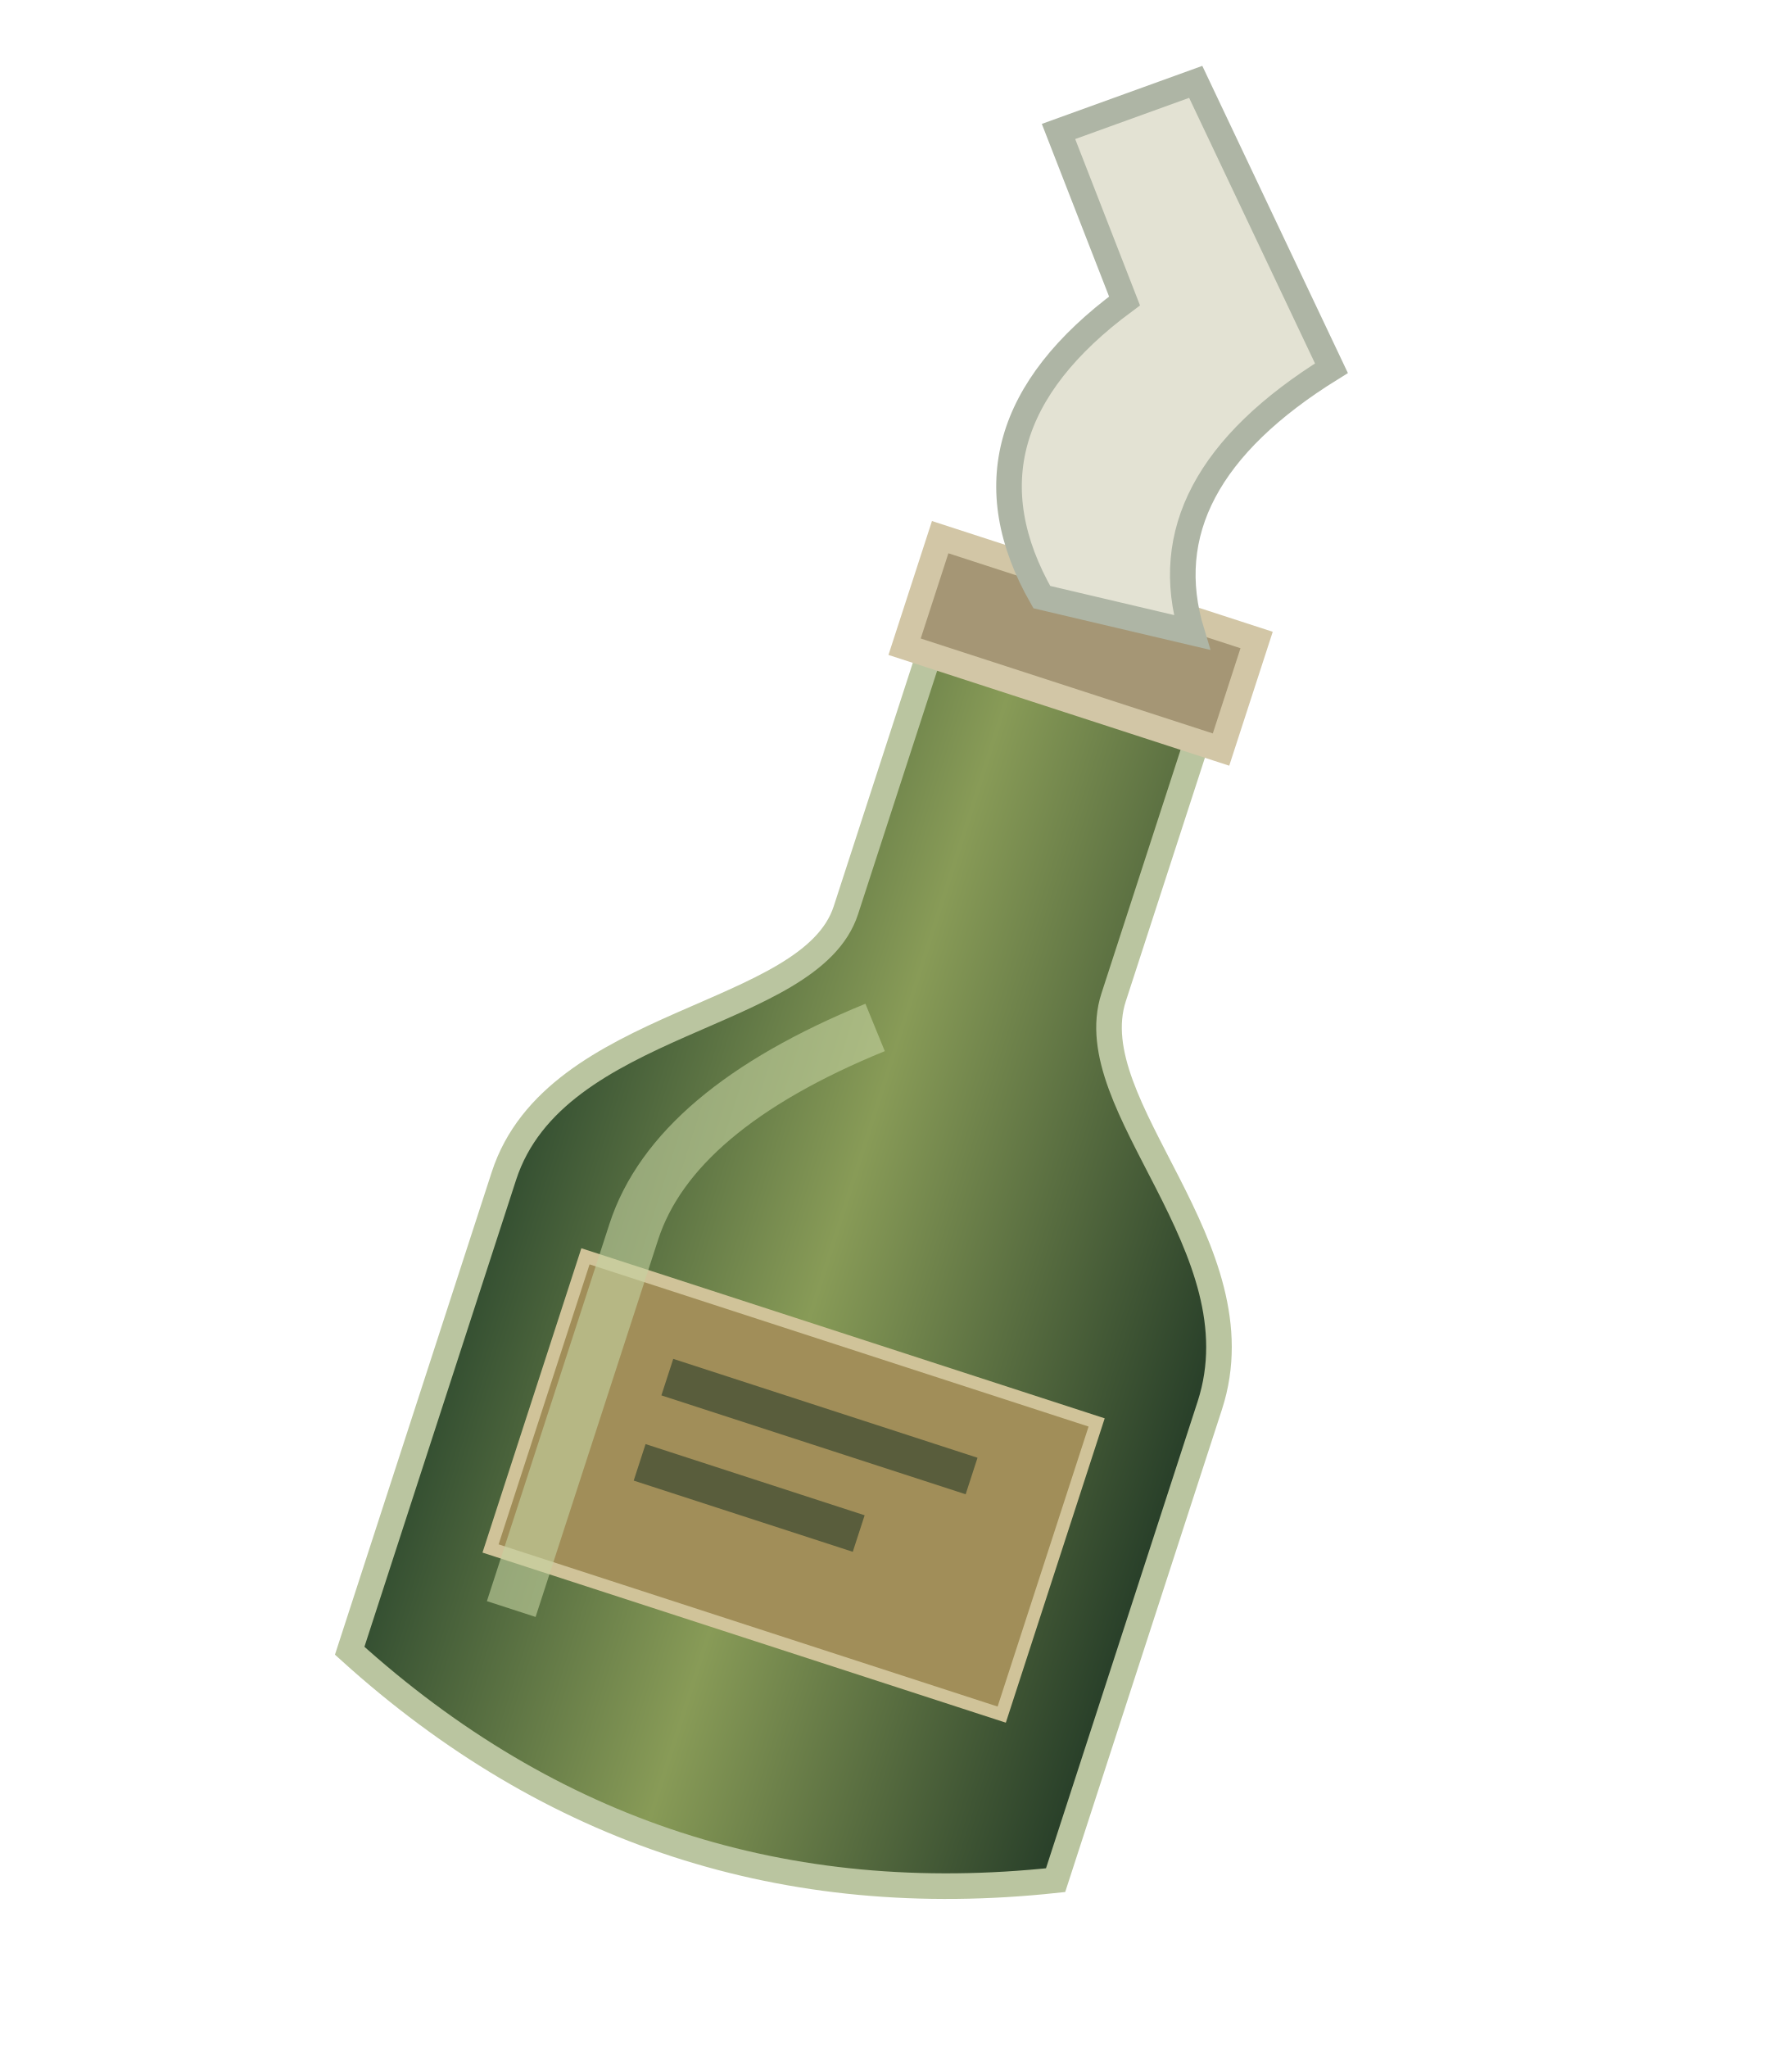
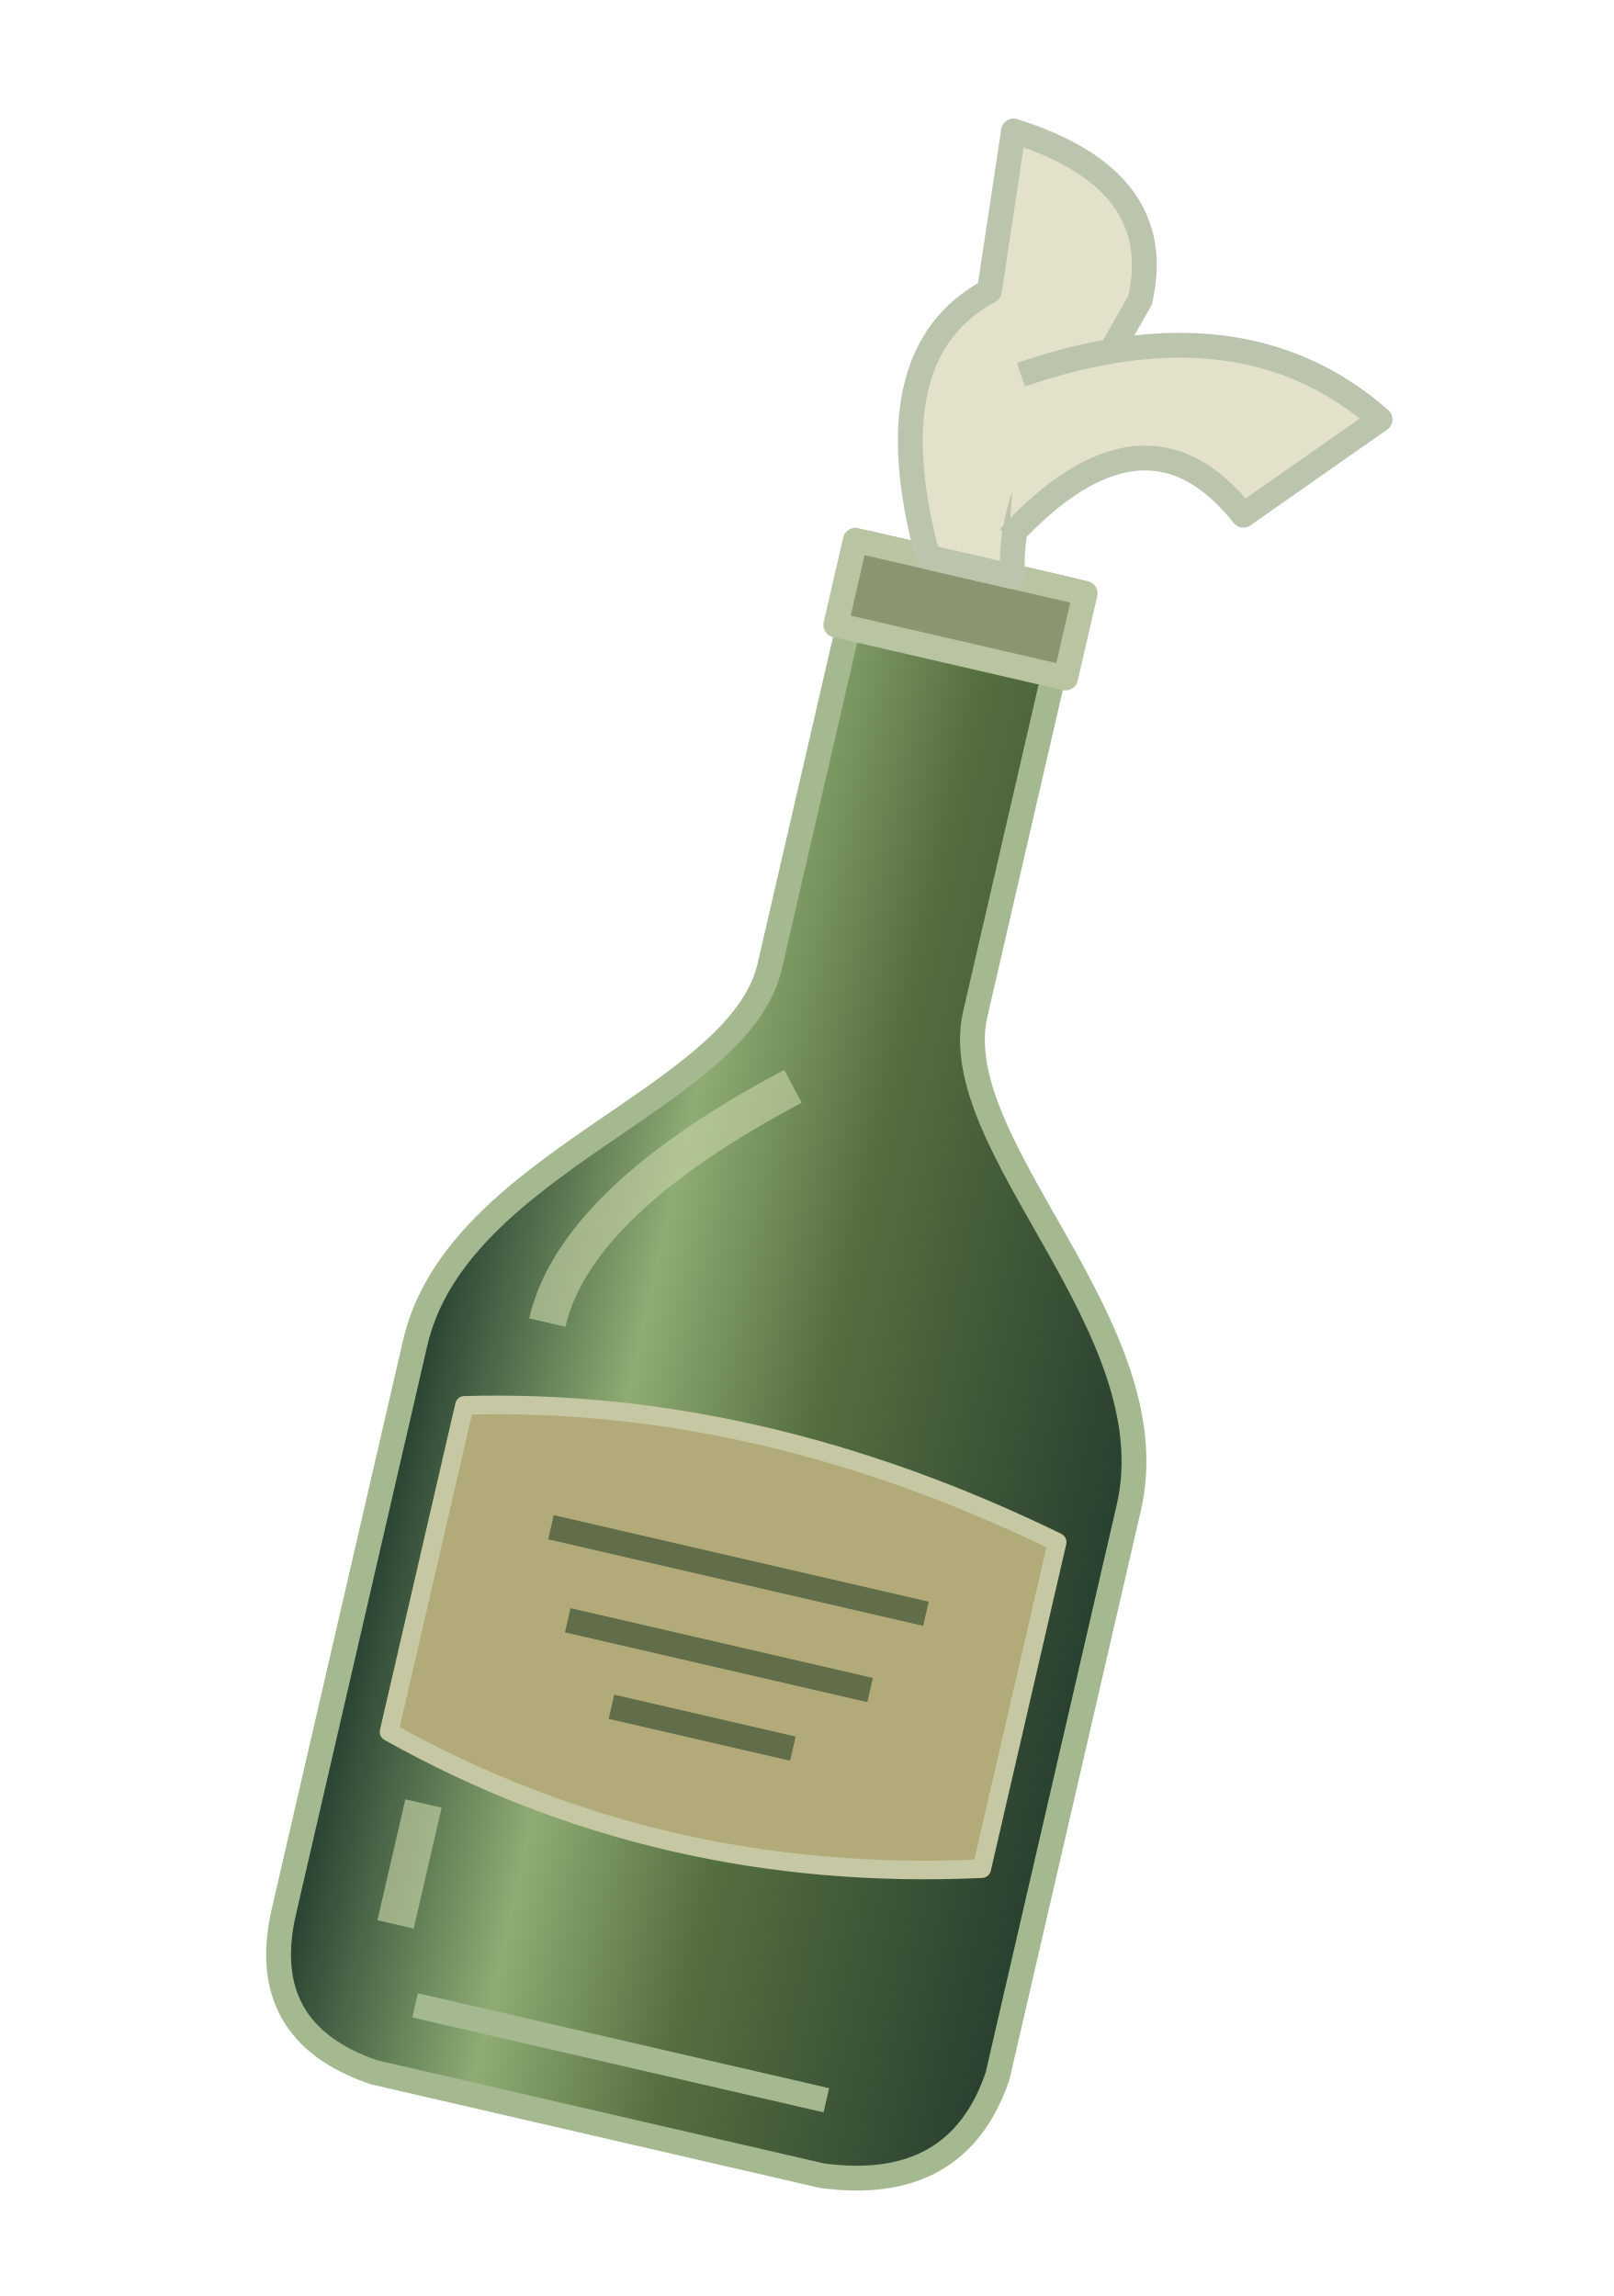
- <svg xmlns="http://www.w3.org/2000/svg" viewBox="0 0 140 160">
+ <svg xmlns="http://www.w3.org/2000/svg" viewBox="0 0 130 185">
  <defs>
-     <linearGradient id="glass">
-       <stop stop-color="#334e31" />
-       <stop offset=".45" stop-color="#889b57" />
-       <stop offset="1" stop-color="#263d28" />
+     <linearGradient id="bottle">
+       <stop stop-color="#263f30" />
+       <stop offset=".3" stop-color="#8eac73" />
+       <stop offset=".55" stop-color="#566f40" />
+       <stop offset="1" stop-color="#273f2f" />
    </linearGradient>
  </defs>
-   <g transform="rotate(18 70 85)">
-     <path d="M62 44h22v29c0 9 17 15 17 28v39q-29 13-58 0v-39c0-13 19-19 19-28z" fill="url(#glass)" stroke="#bac5a0" stroke-width="2" />
-     <path d="M60 43h26v9H60z" fill="#a59675" stroke="#d2c6a6" stroke-width="2" />
-     <path d="M69 45q-11-10-1-24l-9-11 9-7 17 18q-11 13-4 23z" fill="#e3e2d3" stroke="#aeb5a5" stroke-width="2" />
-     <path d="M51 105h42v24H51z" fill="#a18e59" stroke="#d0c399" />
-     <path d="M54 133v-31q0-10 13-21" fill="none" stroke="#c4d2a0" stroke-width="4" opacity=".6" />
-     <path d="M60 112h25M60 119h18" stroke="#595d3c" stroke-width="3" />
+   <g transform="rotate(13 65 96)" stroke-linejoin="round">
+     <path d="M58 44h17v35c0 11 21 21 21 36v47q-1 10-12 11H47q-10-1-10-11v-47c0-15 21-25 21-36z" fill="url(#bottle)" stroke="#a5b991" stroke-width="2" />
+     <path d="M57 44h19v7H57z" fill="#8a9670" stroke="#b8c4a2" stroke-width="2" />
+     <path d="M63 44q-8-15 0-22l-1-13q13 1 13 11l-3 10q-4 7-2 14z" fill="#e4e1cb" stroke="#bbc4ad" stroke-width="2" />
+     <path d="M67 28q16-10 29-3l-9 10q-10-8-18 6" fill="#e4e1cb" stroke="#bbc4ad" stroke-width="2" />
+     <path d="M42 119q23-6 49 0v27q-25 7-49 0z" fill="#b2ab79" stroke="#c5c8a2" stroke-width="1.5" />
+     <path d="M51 127h31M54 134h25M59 140h15" stroke="#626e49" stroke-width="2" />
+     <path d="M47 111q0-10 15-23M46 151v10" fill="none" stroke="#c4d1a5" stroke-width="3" opacity=".65" />
+     <path d="M49 167h34" stroke="#a5b991" stroke-width="2" />
  </g>
</svg>
